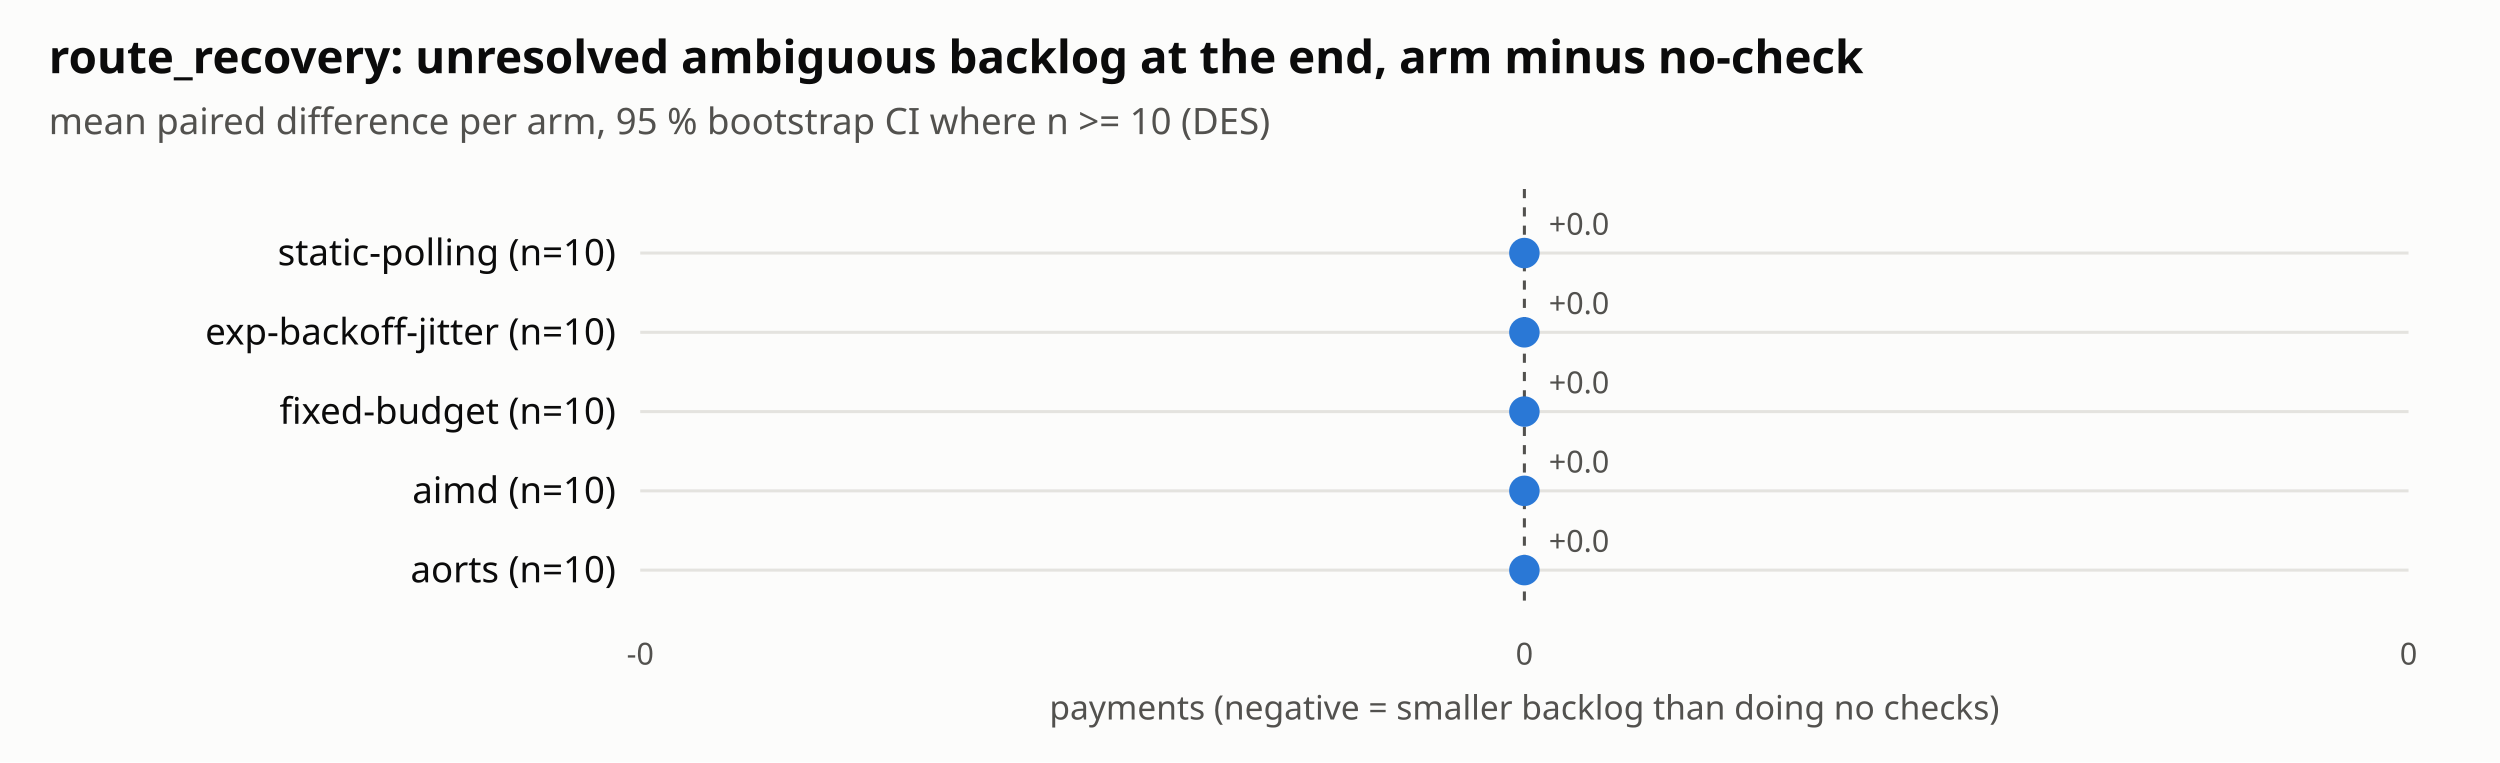
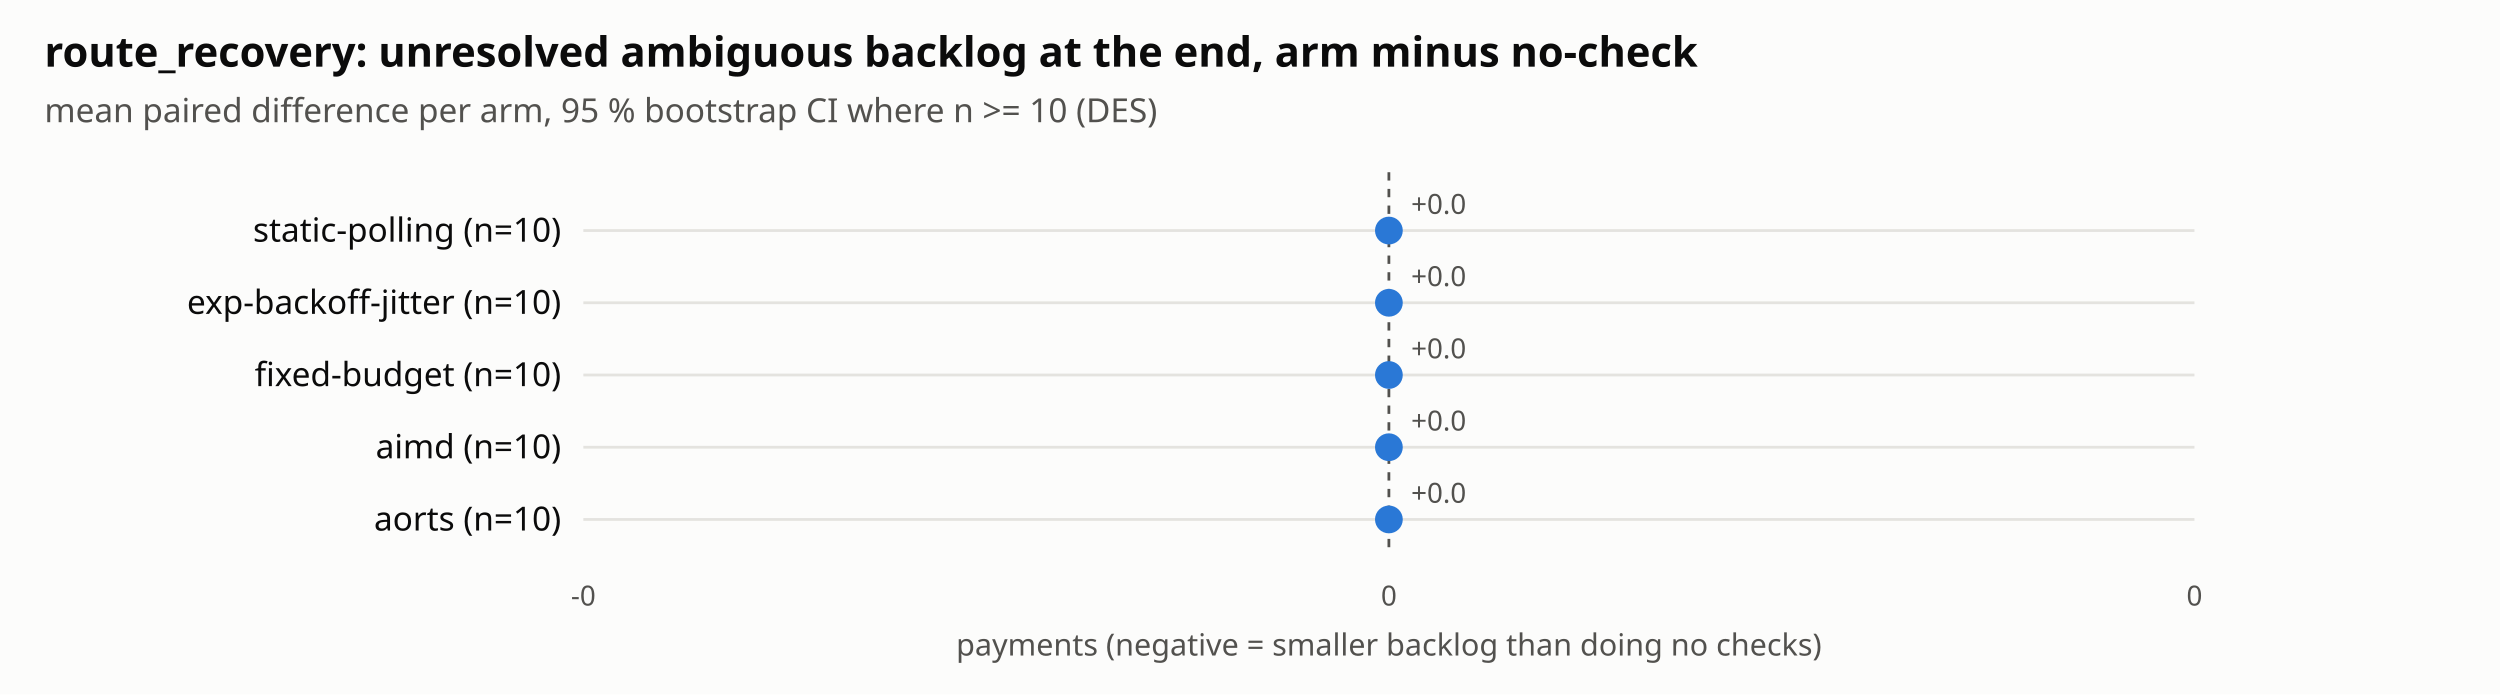
- <svg xmlns="http://www.w3.org/2000/svg" width="820" height="250" viewBox="0 0 820 250" font-family="system-ui, sans-serif">
+ <svg xmlns="http://www.w3.org/2000/svg" width="900" height="250" viewBox="0 0 900 250" font-family="system-ui, sans-serif">
  <style>.bg{fill:#fcfcfb}.t{fill:#0b0b0b}.m{fill:#52514e}.g{stroke:#e4e3df}.z{stroke:#52514e}.d{fill:#2a78d6}.w{stroke:#2a78d6}@media (prefers-color-scheme: dark){.bg{fill:#1a1a19}.t{fill:#f0efec}.m{fill:#c3c2b7}.g{stroke:#3a3936}.z{stroke:#c3c2b7}.d{fill:#3987e5}.w{stroke:#3987e5}}</style>
-   <rect class="bg" width="820" height="250" />
+   <rect class="bg" width="900" height="250" />
  <text class="t" x="16" y="24" font-size="15" font-weight="600">route_recovery: unresolved ambiguous backlog at the end, arm minus no-check</text>
  <text class="m" x="16" y="44" font-size="12">mean paired difference per arm, 95 % bootstrap CI where n &gt;= 10 (DES)</text>
  <line class="z" x1="500.0" y1="62" x2="500.0" y2="200" stroke-dasharray="3 3" />
  <line class="g" x1="210" y1="83.0" x2="790" y2="83.0" />
  <text class="t" x="202" y="87.0" font-size="12" text-anchor="end">static-polling (n=10)</text>
  <circle class="d" cx="500.0" cy="83.0" r="5" />
  <text class="m" x="508.0" y="77.0" font-size="10">+0.0</text>
  <line class="g" x1="210" y1="109.0" x2="790" y2="109.0" />
  <text class="t" x="202" y="113.0" font-size="12" text-anchor="end">exp-backoff-jitter (n=10)</text>
  <circle class="d" cx="500.0" cy="109.0" r="5" />
  <text class="m" x="508.0" y="103.0" font-size="10">+0.0</text>
  <line class="g" x1="210" y1="135.0" x2="790" y2="135.0" />
  <text class="t" x="202" y="139.0" font-size="12" text-anchor="end">fixed-budget (n=10)</text>
  <circle class="d" cx="500.0" cy="135.0" r="5" />
  <text class="m" x="508.0" y="129.0" font-size="10">+0.0</text>
  <line class="g" x1="210" y1="161.0" x2="790" y2="161.0" />
  <text class="t" x="202" y="165.0" font-size="12" text-anchor="end">aimd (n=10)</text>
  <circle class="d" cx="500.0" cy="161.0" r="5" />
  <text class="m" x="508.0" y="155.0" font-size="10">+0.0</text>
  <line class="g" x1="210" y1="187.0" x2="790" y2="187.0" />
  <text class="t" x="202" y="191.0" font-size="12" text-anchor="end">aorts (n=10)</text>
  <circle class="d" cx="500.0" cy="187.0" r="5" />
  <text class="m" x="508.0" y="181.0" font-size="10">+0.0</text>
  <text class="m" x="210.0" y="218" font-size="10" text-anchor="middle">-0</text>
  <text class="m" x="500.0" y="218" font-size="10" text-anchor="middle">0</text>
  <text class="m" x="790.0" y="218" font-size="10" text-anchor="middle">0</text>
  <text class="m" x="500.0" y="236" font-size="11" text-anchor="middle">payments (negative = smaller backlog than doing no checks)</text>
</svg>
